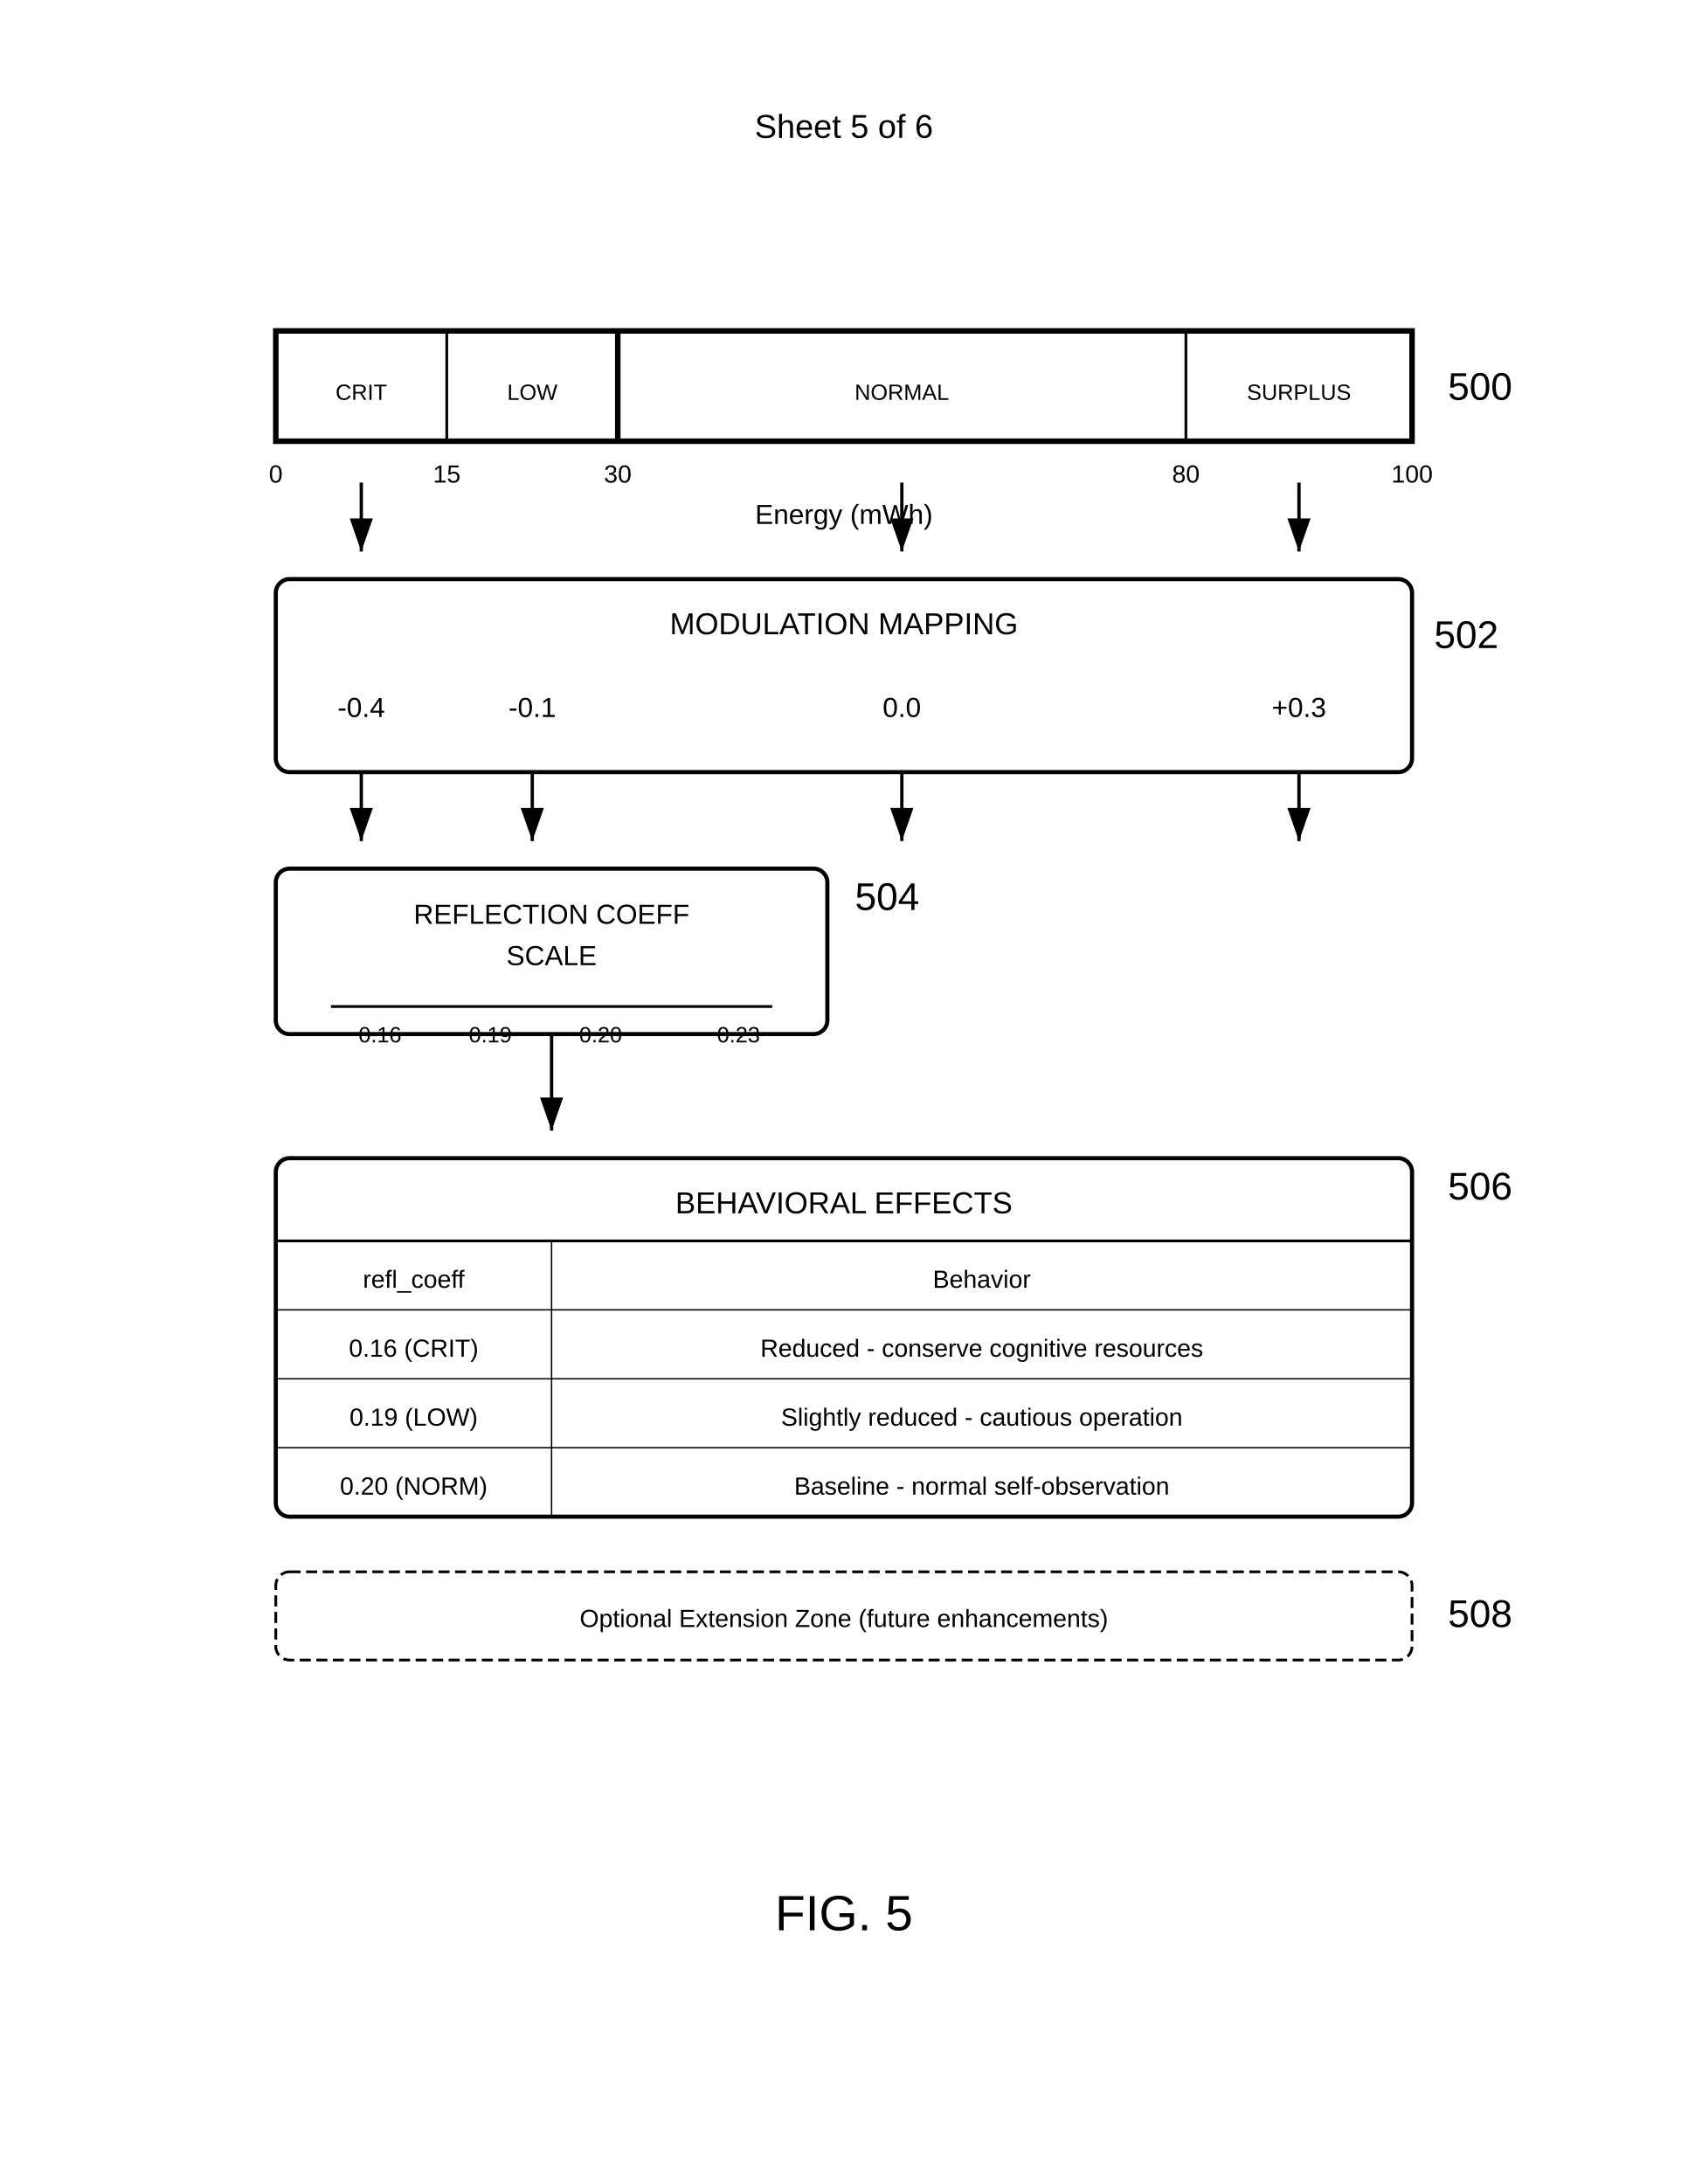
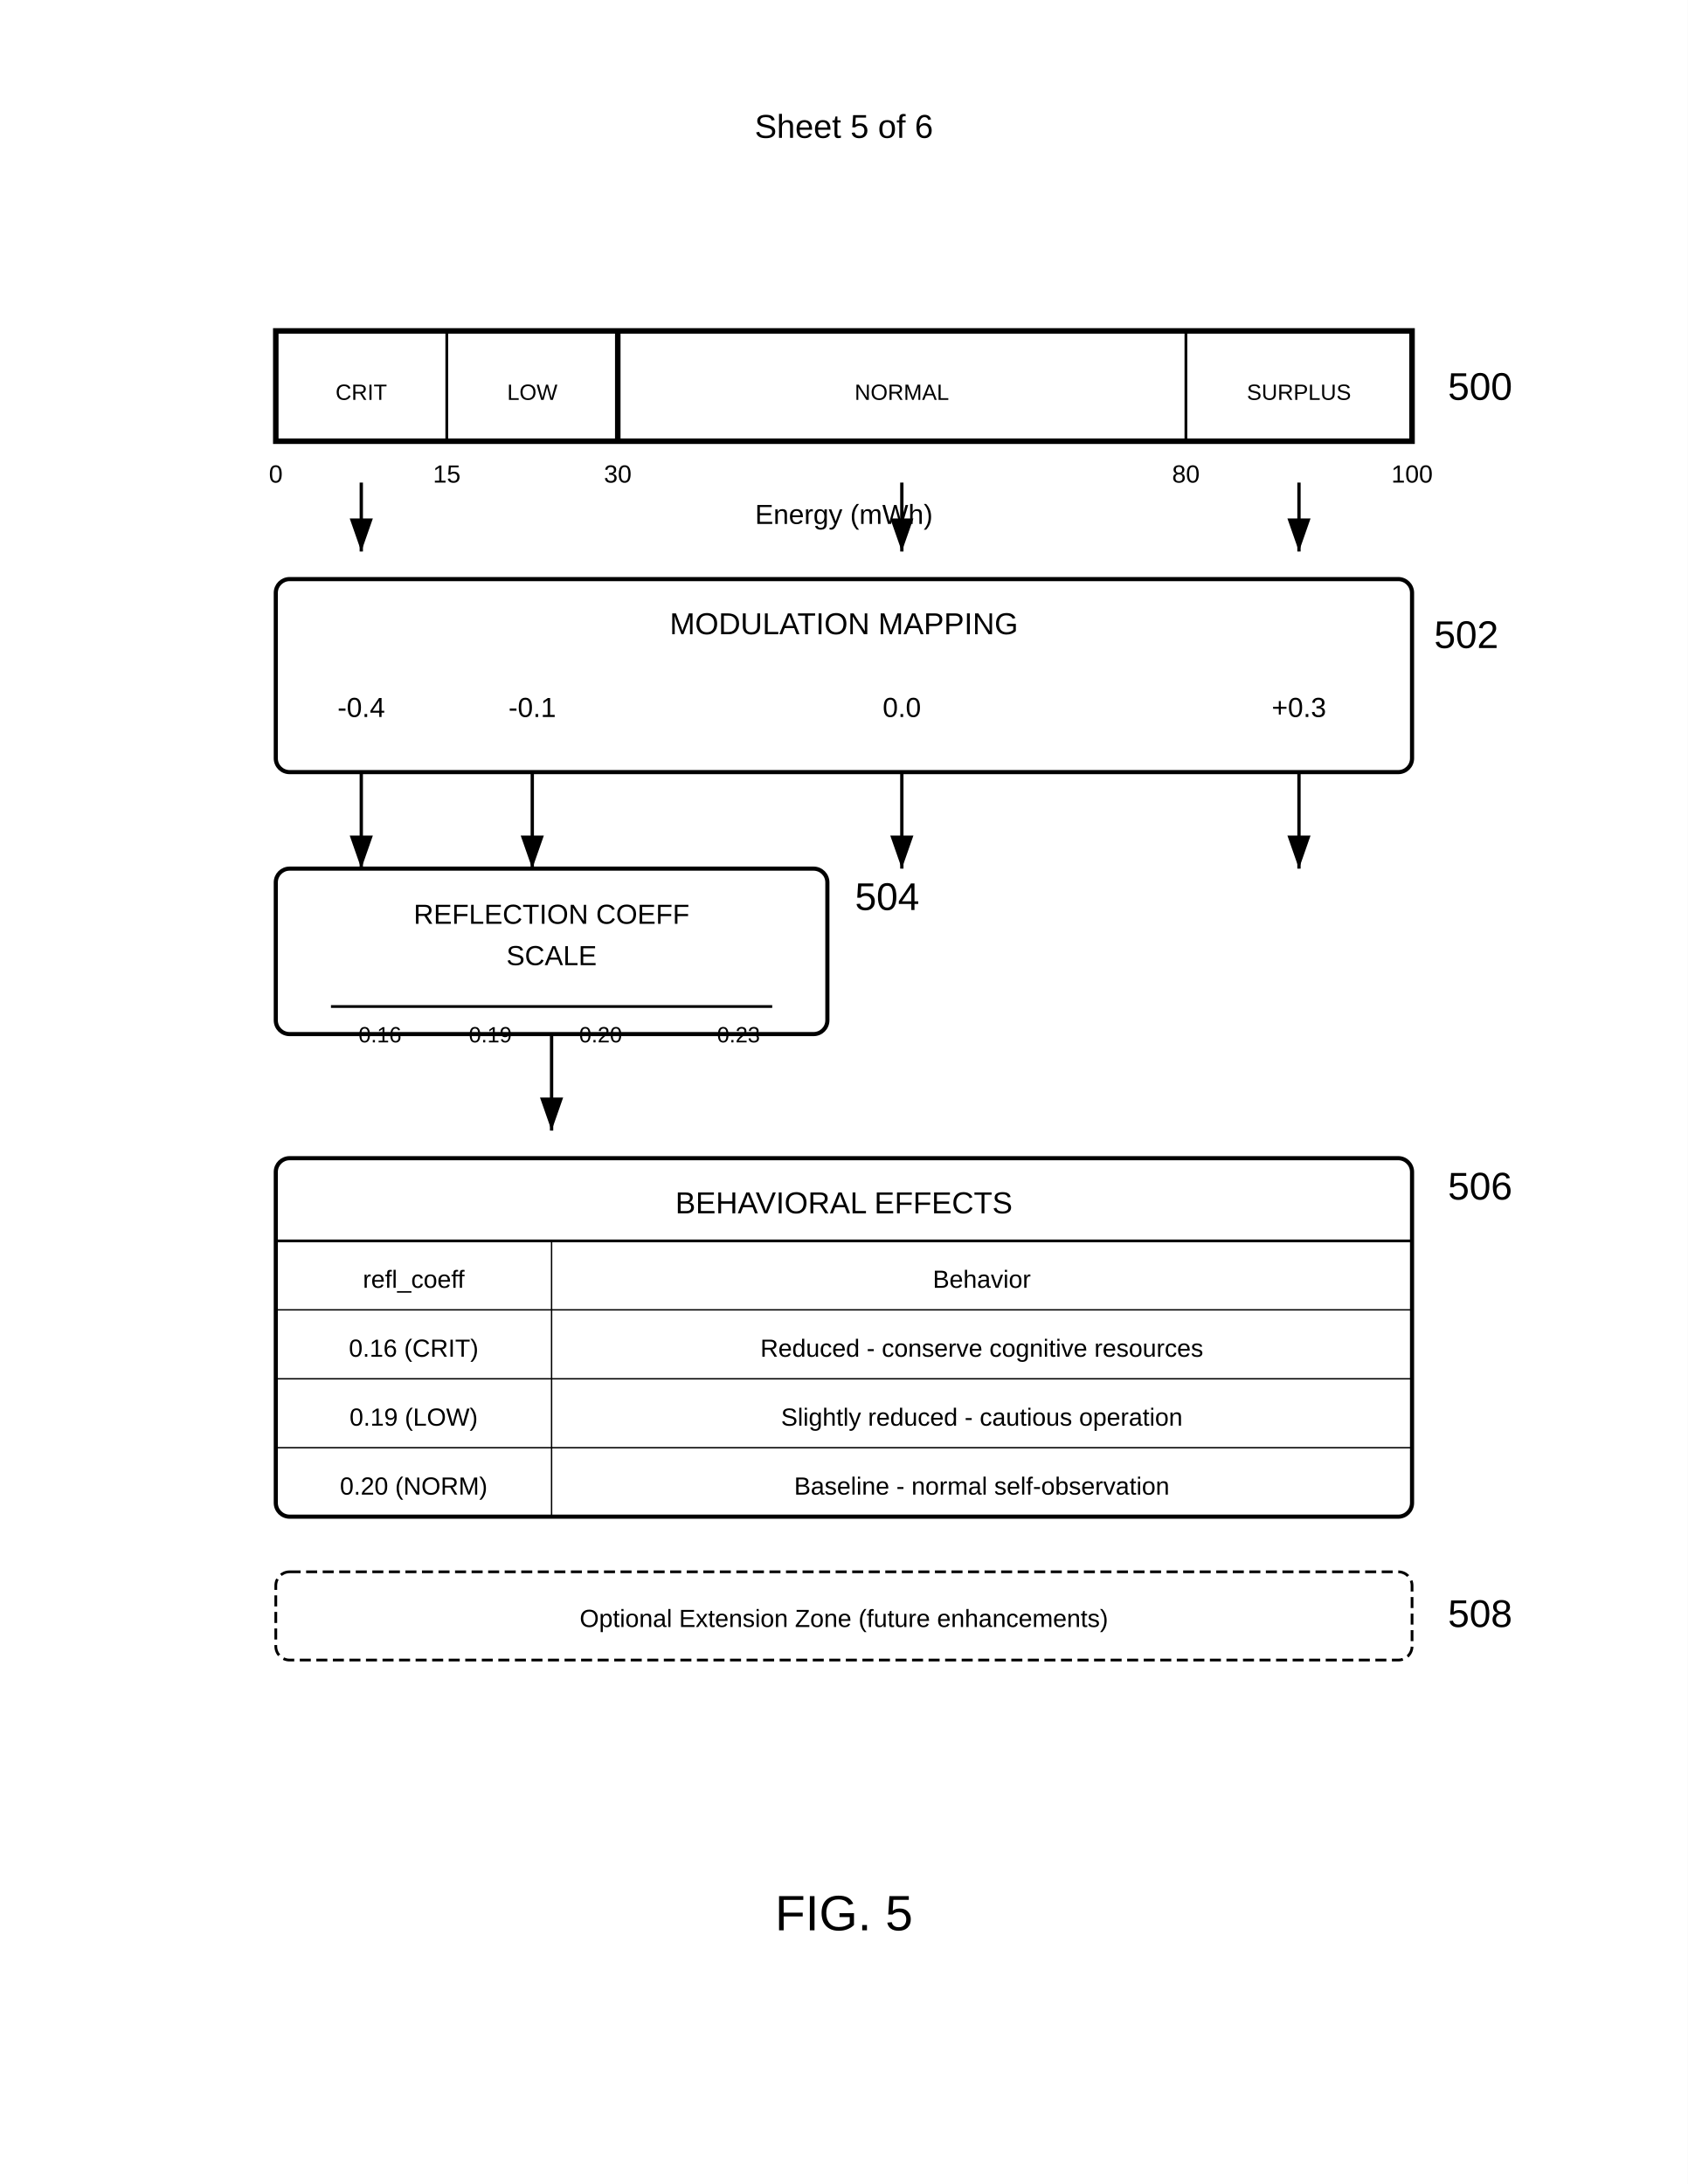
<svg xmlns="http://www.w3.org/2000/svg" width="612" height="792" viewBox="0 0 612 792">
  <rect width="100%" height="100%" fill="#fff" />
  <text x="306" y="50" font-family="Arial" font-size="12" text-anchor="middle" fill="#000">Sheet 5 of 6</text>
  <g transform="translate(100,120)">
    <rect width="412" height="40" fill="none" stroke="#000" stroke-width="2" />
    <line x1="62" y1="0" x2="62" y2="40" stroke="#000" stroke-width="1" />
    <line x1="124" y1="0" x2="124" y2="40" stroke="#000" stroke-width="2" />
    <line x1="330" y1="0" x2="330" y2="40" stroke="#000" stroke-width="1" />
    <text x="31" y="25" font-family="Arial" font-size="8" text-anchor="middle" fill="#000">CRIT</text>
    <text x="93" y="25" font-family="Arial" font-size="8" text-anchor="middle" fill="#000">LOW</text>
    <text x="227" y="25" font-family="Arial" font-size="8" text-anchor="middle" fill="#000">NORMAL</text>
    <text x="371" y="25" font-family="Arial" font-size="8" text-anchor="middle" fill="#000">SURPLUS</text>
    <text x="425" y="25" font-family="Arial" font-size="14" font-weight="normal" fill="#000">500</text>
    <text x="0" y="55" font-family="Arial" font-size="9" text-anchor="middle" fill="#000">0</text>
    <text x="62" y="55" font-family="Arial" font-size="9" text-anchor="middle" fill="#000">15</text>
    <text x="124" y="55" font-family="Arial" font-size="9" text-anchor="middle" fill="#000">30</text>
    <text x="330" y="55" font-family="Arial" font-size="9" text-anchor="middle" fill="#000">80</text>
    <text x="412" y="55" font-family="Arial" font-size="9" text-anchor="middle" fill="#000">100</text>
    <text x="206" y="70" font-family="Arial" font-size="10" text-anchor="middle" fill="#000">Energy (mWh)</text>
  </g>
  <path d="M131 175v25" stroke="#000" stroke-width="1.2" marker-end="url(#arrow)" />
  <path d="M193" y="175v25" stroke="#000" stroke-width="1.2" marker-end="url(#arrow)" />
  <path d="M327 175v25" stroke="#000" stroke-width="1.2" marker-end="url(#arrow)" />
  <path d="M471 175v25" stroke="#000" stroke-width="1.2" marker-end="url(#arrow)" />
  <rect x="100" y="210" width="412" height="70" rx="5" fill="none" stroke="#000" stroke-width="1.5" />
  <text x="306" y="230" font-family="Arial" font-size="11" text-anchor="middle" fill="#000">MODULATION MAPPING</text>
  <text x="131" y="260" font-family="Arial" font-size="10" text-anchor="middle" fill="#000">-0.4</text>
  <text x="193" y="260" font-family="Arial" font-size="10" text-anchor="middle" fill="#000">-0.1</text>
  <text x="327" y="260" font-family="Arial" font-size="10" text-anchor="middle" fill="#000">0.0</text>
  <text x="471" y="260" font-family="Arial" font-size="10" text-anchor="middle" fill="#000">+0.3</text>
  <text x="520" y="235" font-family="Arial" font-size="14" font-weight="normal" fill="#000">502</text>
-   <path d="M131 280v25" stroke="#000" stroke-width="1.2" marker-end="url(#arrow)" />
-   <path d="M193 280v25" stroke="#000" stroke-width="1.2" marker-end="url(#arrow)" />
-   <path d="M327 280v25" stroke="#000" stroke-width="1.2" marker-end="url(#arrow)" />
-   <path d="M471 280v25" stroke="#000" stroke-width="1.2" marker-end="url(#arrow)" />
+   <path d="M131 280v35" stroke="#000" stroke-width="1.2" marker-end="url(#arrow)" />
+   <path d="M193 280v35" stroke="#000" stroke-width="1.2" marker-end="url(#arrow)" />
+   <path d="M327 280v35" stroke="#000" stroke-width="1.2" marker-end="url(#arrow)" />
+   <path d="M471 280v35" stroke="#000" stroke-width="1.2" marker-end="url(#arrow)" />
  <rect x="100" y="315" width="200" height="60" rx="5" fill="none" stroke="#000" stroke-width="1.5" />
  <text x="200" y="335" font-family="Arial" font-size="10" text-anchor="middle" fill="#000">REFLECTION COEFF</text>
  <text x="200" y="350" font-family="Arial" font-size="10" text-anchor="middle" fill="#000">SCALE</text>
  <line x1="120" y1="365" x2="280" y2="365" stroke="#000" stroke-width="1" />
  <text x="130" y="378" font-family="Arial" font-size="8" fill="#000">0.16</text>
  <text x="170" y="378" font-family="Arial" font-size="8" fill="#000">0.19</text>
  <text x="210" y="378" font-family="Arial" font-size="8" fill="#000">0.20</text>
  <text x="260" y="378" font-family="Arial" font-size="8" fill="#000">0.23</text>
  <text x="310" y="330" font-family="Arial" font-size="14" font-weight="normal" fill="#000">504</text>
  <path d="M200 375v35" stroke="#000" stroke-width="1.2" marker-end="url(#arrow)" />
  <rect x="100" y="420" width="412" height="130" rx="5" fill="none" stroke="#000" stroke-width="1.5" />
  <text x="306" y="440" font-family="Arial" font-size="11" text-anchor="middle" fill="#000">BEHAVIORAL EFFECTS</text>
  <line x1="100" y1="450" x2="512" y2="450" stroke="#000" stroke-width="1" />
  <line x1="200" y1="450" x2="200" y2="550" stroke="#000" stroke-width="0.5" />
  <line x1="100" y1="475" x2="512" y2="475" stroke="#000" stroke-width="0.5" />
  <line x1="100" y1="500" x2="512" y2="500" stroke="#000" stroke-width="0.5" />
  <line x1="100" y1="525" x2="512" y2="525" stroke="#000" stroke-width="0.5" />
  <text x="150" y="467" font-family="Arial" font-size="9" text-anchor="middle" fill="#000">refl_coeff</text>
  <text x="356" y="467" font-family="Arial" font-size="9" text-anchor="middle" fill="#000">Behavior</text>
  <text x="150" y="492" font-family="Arial" font-size="9" text-anchor="middle" fill="#000">0.16 (CRIT)</text>
  <text x="356" y="492" font-family="Arial" font-size="9" text-anchor="middle" fill="#000">Reduced - conserve cognitive resources</text>
  <text x="150" y="517" font-family="Arial" font-size="9" text-anchor="middle" fill="#000">0.19 (LOW)</text>
  <text x="356" y="517" font-family="Arial" font-size="9" text-anchor="middle" fill="#000">Slightly reduced - cautious operation</text>
  <text x="150" y="542" font-family="Arial" font-size="9" text-anchor="middle" fill="#000">0.20 (NORM)</text>
  <text x="356" y="542" font-family="Arial" font-size="9" text-anchor="middle" fill="#000">Baseline - normal self-observation</text>
  <text x="525" y="435" font-family="Arial" font-size="14" font-weight="normal" fill="#000">506</text>
  <rect x="100" y="570" width="412" height="32" rx="5" fill="none" stroke="#000" stroke-width="1" stroke-dasharray="4,2" />
  <text x="306" y="590" font-family="Arial" font-size="9" text-anchor="middle" fill="#000">Optional Extension Zone (future enhancements)</text>
  <text x="525" y="590" font-family="Arial" font-size="14" font-weight="normal" fill="#000">508</text>
  <defs>
    <marker id="arrow" markerWidth="10" markerHeight="7" refX="10" refY="3.5" orient="auto">
      <polygon points="0 0, 10 3.5, 0 7" fill="#000" />
    </marker>
  </defs>
  <text x="306" y="700" font-family="Arial" font-size="18" font-weight="normal" text-anchor="middle" fill="#000">FIG. 5</text>
</svg>
